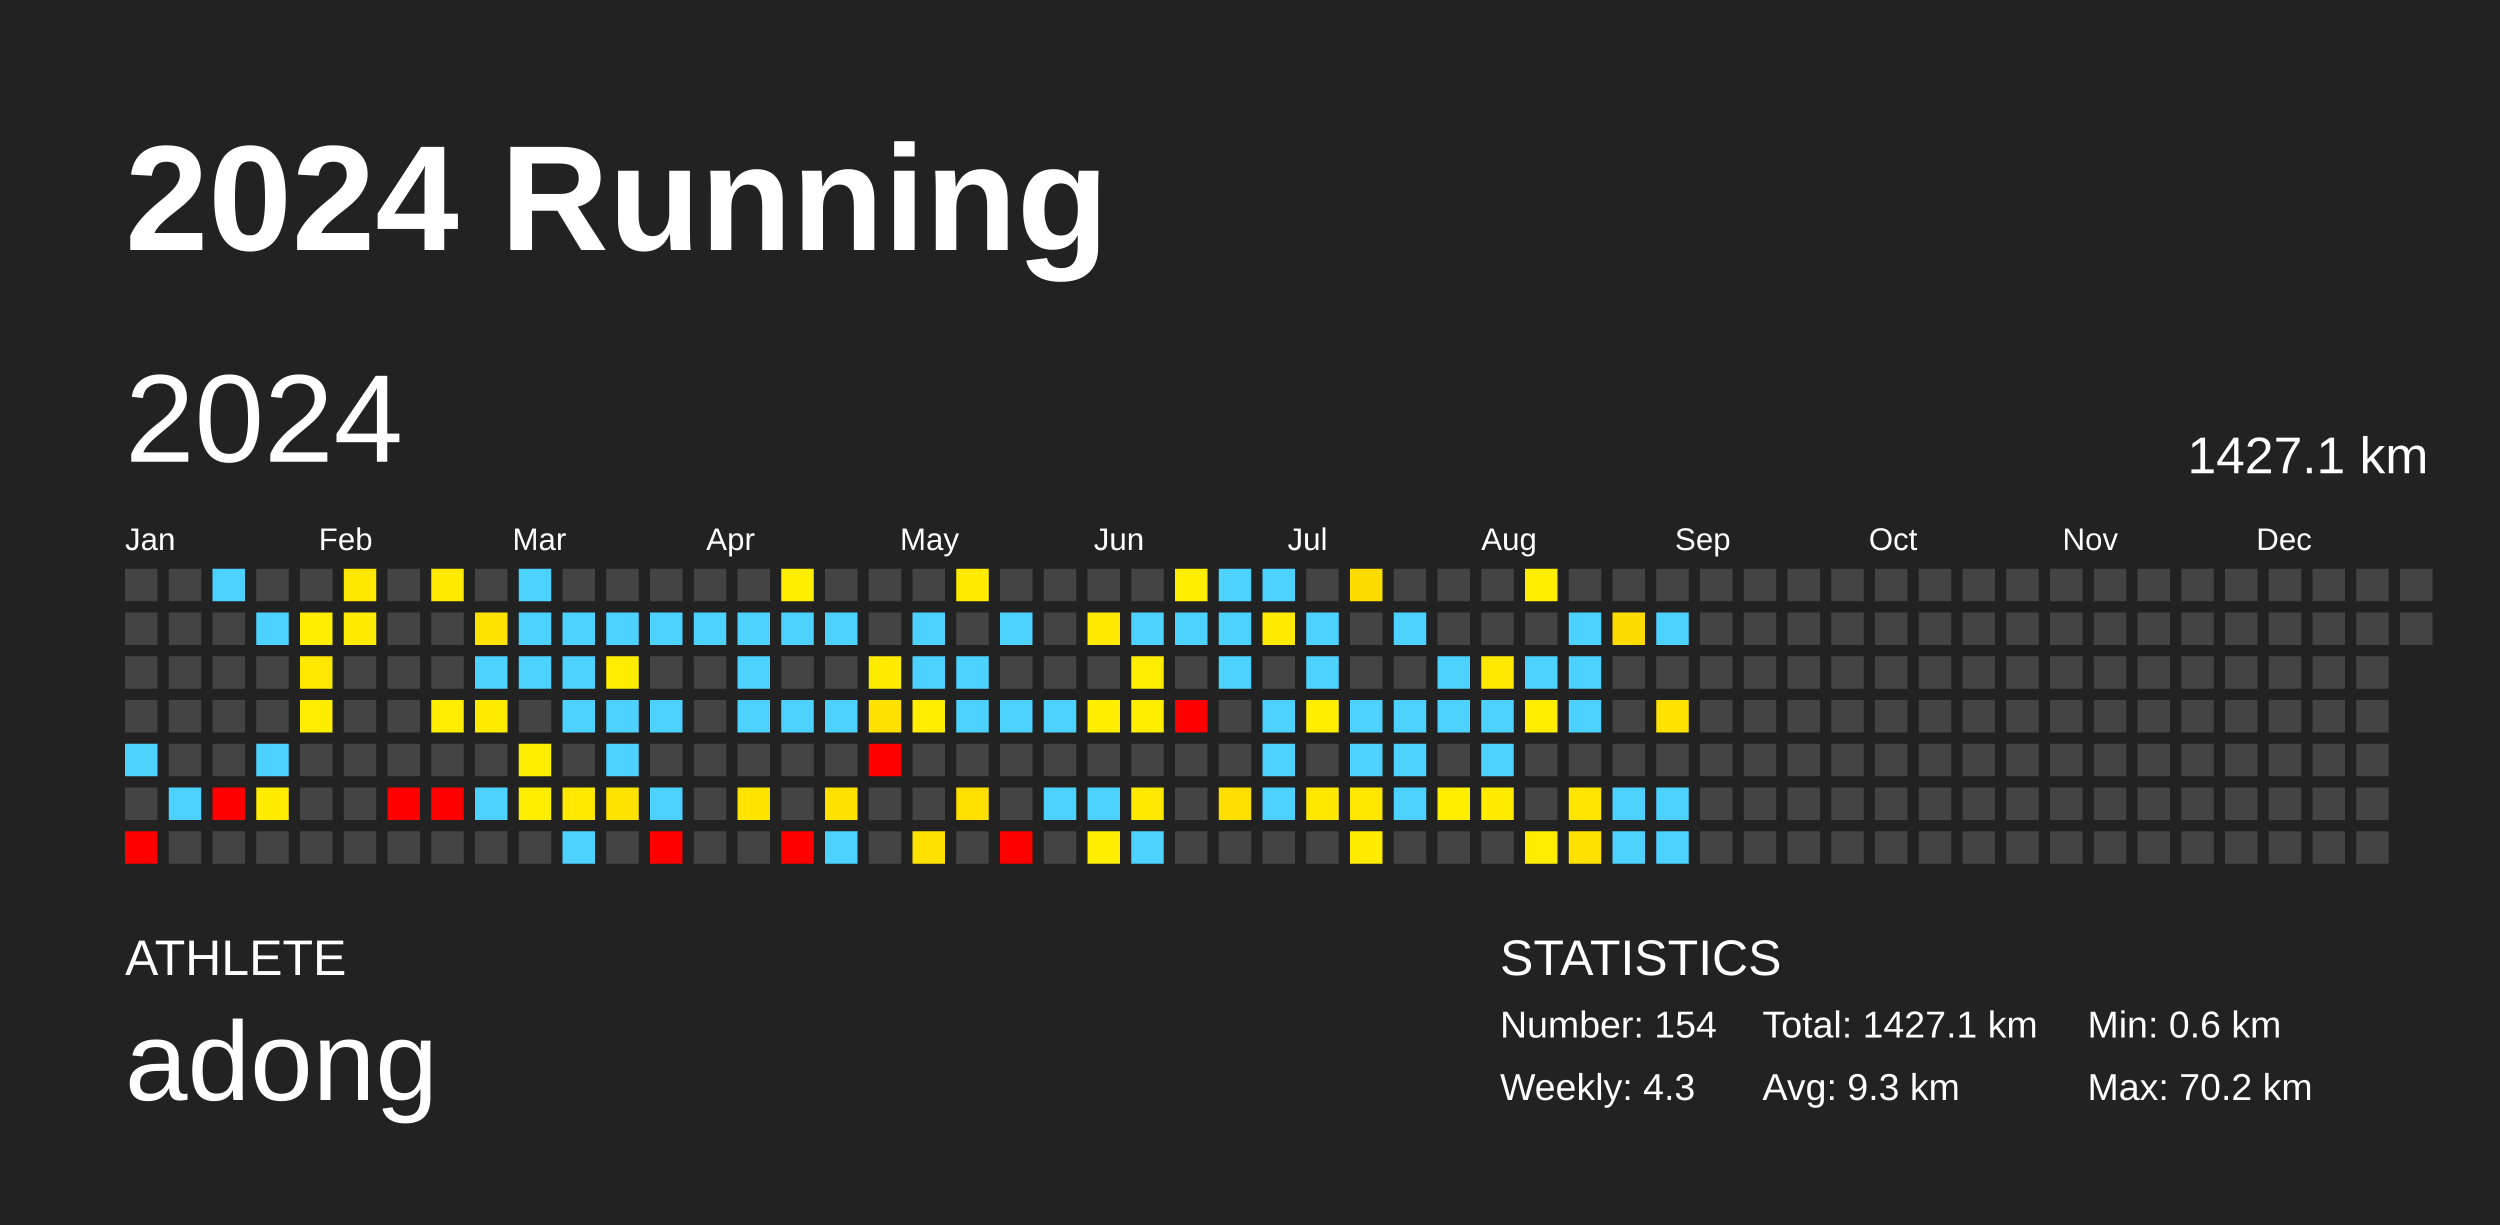
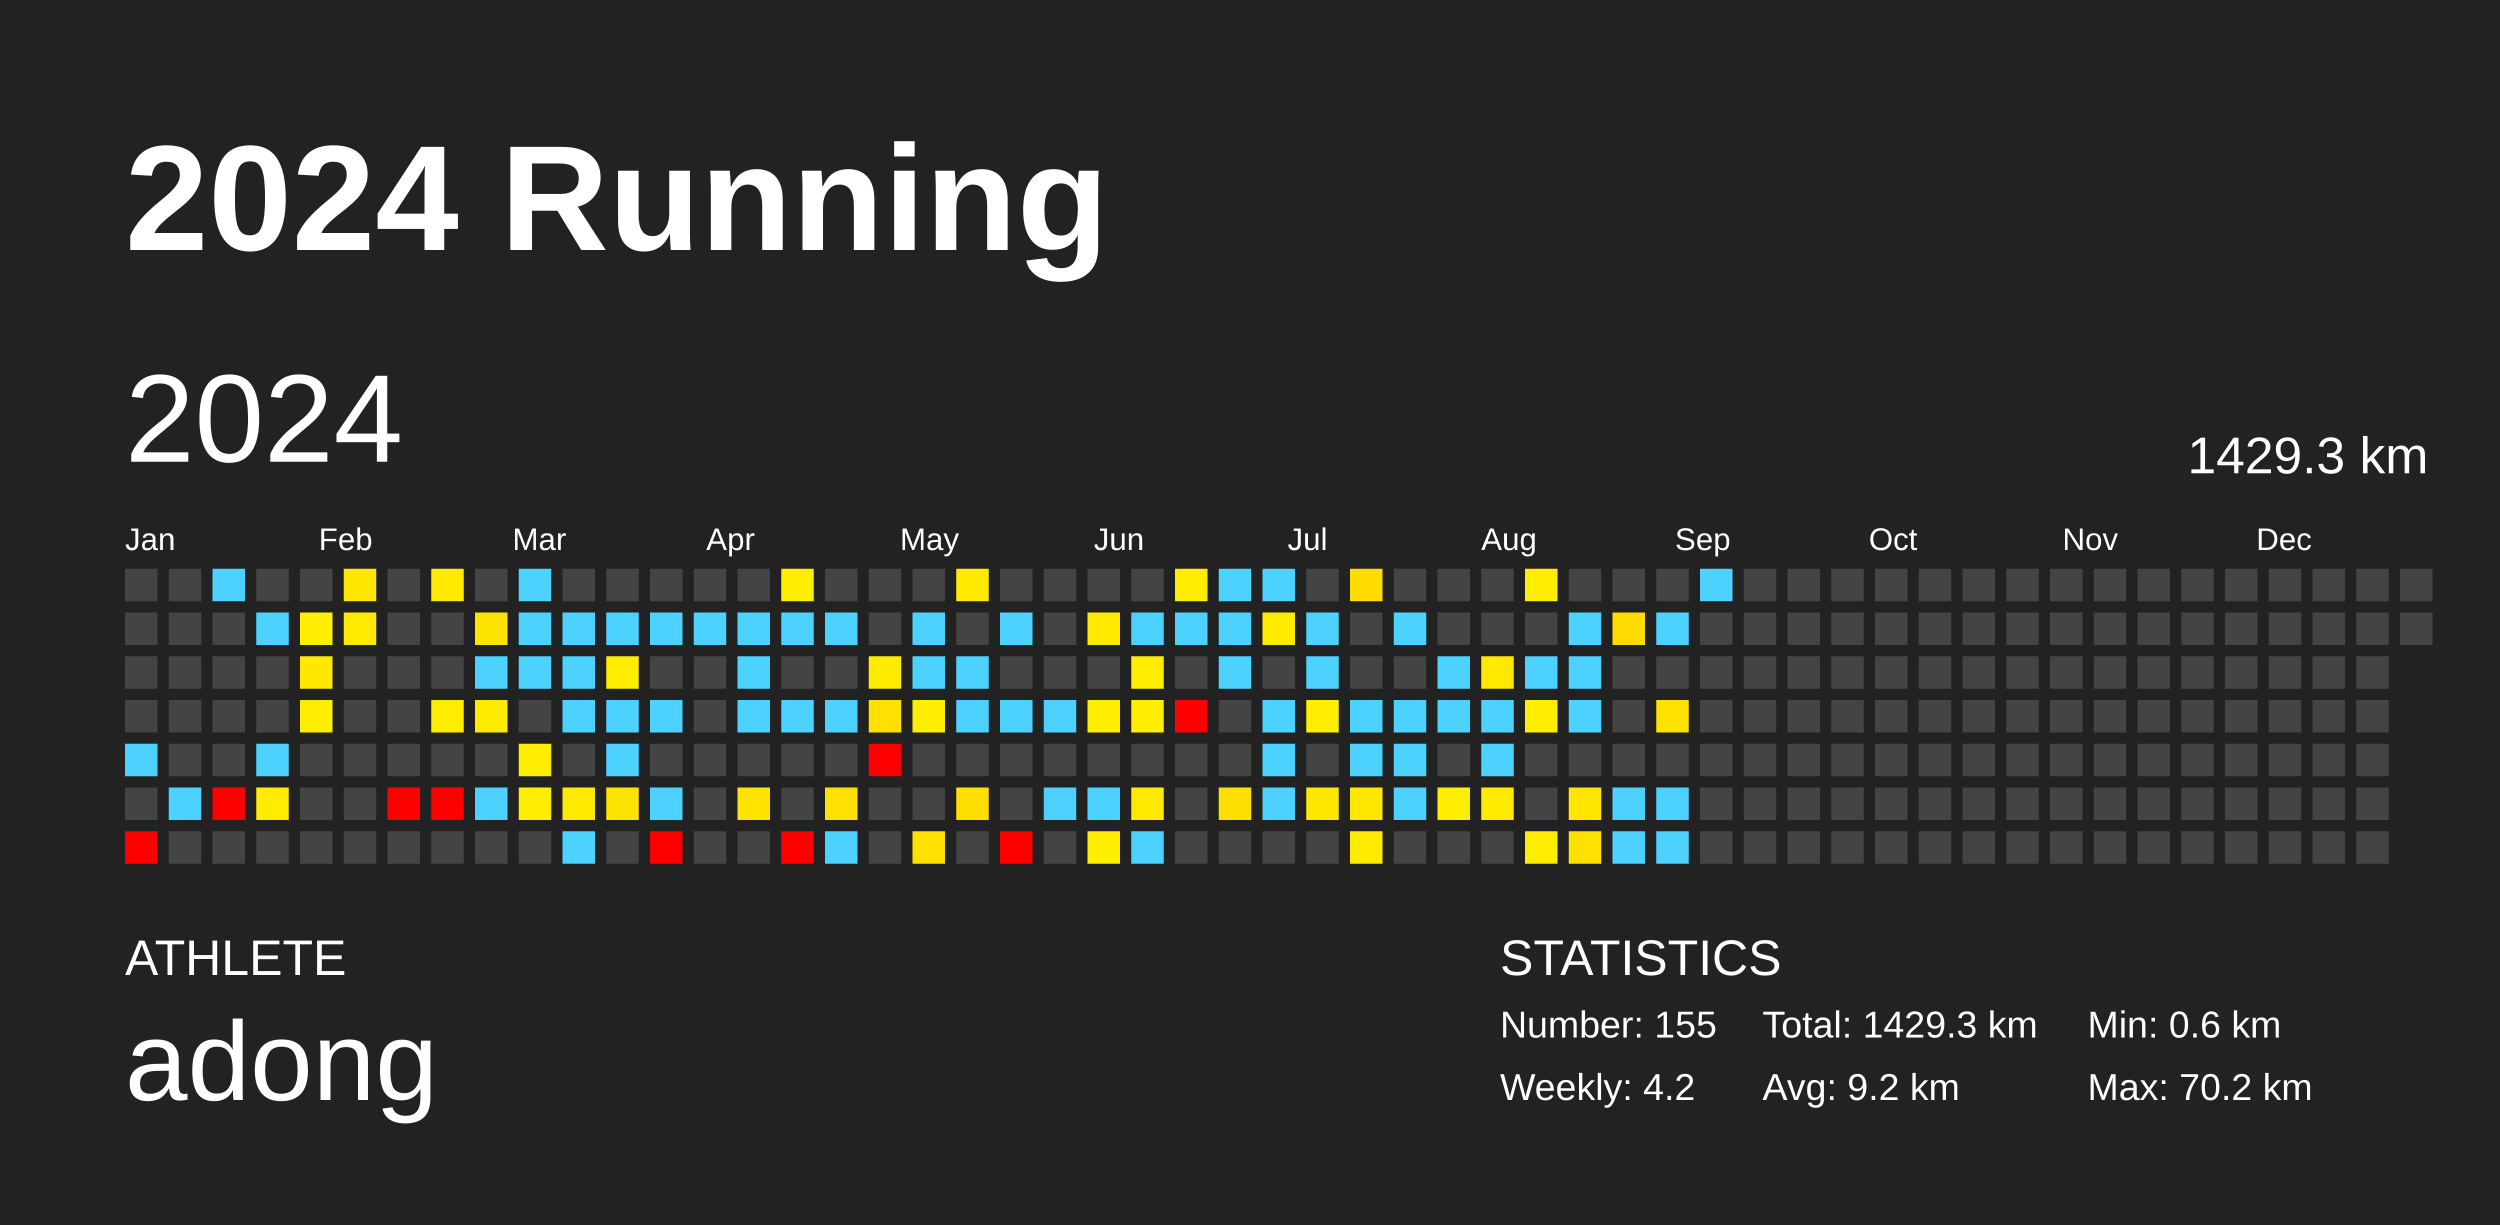
<svg xmlns="http://www.w3.org/2000/svg" baseProfile="full" height="98mm" version="1.1" viewBox="0,0,200,98" width="200mm">
  <defs />
  <rect fill="#222222" height="98" width="200" x="0" y="0" />
  <text fill="#FFFFFF" style="font-size:12px; font-family:Arial; font-weight:bold;" x="10" y="20">2024 Running</text>
  <text fill="#FFFFFF" style="font-size:4px; font-family:Arial" x="10" y="78">ATHLETE</text>
  <text fill="#FFFFFF" style="font-size:9px; font-family:Arial" x="10" y="88">adong</text>
  <text fill="#FFFFFF" style="font-size:4px; font-family:Arial" x="120" y="78">STATISTICS</text>
-   <text fill="#FFFFFF" style="font-size:3px; font-family:Arial" x="120" y="83">Number: 154</text>
-   <text fill="#FFFFFF" style="font-size:3px; font-family:Arial" x="120" y="88">Weekly: 4.3</text>
-   <text fill="#FFFFFF" style="font-size:3px; font-family:Arial" x="141" y="83">Total: 1427.1 km</text>
-   <text fill="#FFFFFF" style="font-size:3px; font-family:Arial" x="141" y="88">Avg: 9.3 km</text>
+   <text fill="#FFFFFF" style="font-size:3px; font-family:Arial" x="120" y="83">Number: 155</text>
+   <text fill="#FFFFFF" style="font-size:3px; font-family:Arial" x="120" y="88">Weekly: 4.2</text>
+   <text fill="#FFFFFF" style="font-size:3px; font-family:Arial" x="141" y="83">Total: 1429.3 km</text>
+   <text fill="#FFFFFF" style="font-size:3px; font-family:Arial" x="141" y="88">Avg: 9.2 km</text>
  <text fill="#FFFFFF" style="font-size:3px; font-family:Arial" x="167" y="83">Min: 0.6 km</text>
  <text fill="#FFFFFF" style="font-size:3px; font-family:Arial" x="167" y="88">Max: 70.2 km</text>
  <text dominant-baseline="hanging" fill="#FFFFFF" style="font-size:10.0px; font-family:Arial;" x="10" y="30">2024</text>
-   <text dominant-baseline="hanging" fill="#FFFFFF" style="font-size:4.125px; font-family:Arial;" x="175" y="35">1427.1 km</text>
+   <text dominant-baseline="hanging" fill="#FFFFFF" style="font-size:4.125px; font-family:Arial;" x="175" y="35">1429.3 km</text>
  <text fill="#FFFFFF" style="font-size:2.5px; font-family:Arial" x="10.0" y="44">Jan</text>
  <text fill="#FFFFFF" style="font-size:2.5px; font-family:Arial" x="25.5" y="44">Feb</text>
  <text fill="#FFFFFF" style="font-size:2.5px; font-family:Arial" x="41.0" y="44">Mar</text>
  <text fill="#FFFFFF" style="font-size:2.5px; font-family:Arial" x="56.5" y="44">Apr</text>
  <text fill="#FFFFFF" style="font-size:2.5px; font-family:Arial" x="72.0" y="44">May</text>
  <text fill="#FFFFFF" style="font-size:2.5px; font-family:Arial" x="87.5" y="44">Jun</text>
  <text fill="#FFFFFF" style="font-size:2.5px; font-family:Arial" x="103.0" y="44">Jul</text>
  <text fill="#FFFFFF" style="font-size:2.5px; font-family:Arial" x="118.5" y="44">Aug</text>
  <text fill="#FFFFFF" style="font-size:2.5px; font-family:Arial" x="134.0" y="44">Sep</text>
  <text fill="#FFFFFF" style="font-size:2.5px; font-family:Arial" x="149.5" y="44">Oct</text>
  <text fill="#FFFFFF" style="font-size:2.5px; font-family:Arial" x="165.0" y="44">Nov</text>
  <text fill="#FFFFFF" style="font-size:2.5px; font-family:Arial" x="180.5" y="44">Dec</text>
  <rect fill="#444444" height="2.6" width="2.6" x="10.0" y="45.5" />
  <rect fill="#444444" height="2.6" width="2.6" x="10.0" y="49.0" />
  <rect fill="#444444" height="2.6" width="2.6" x="10.0" y="52.5" />
  <rect fill="#444444" height="2.6" width="2.6" x="10.0" y="56.0" />
  <rect fill="#4dd2ff" height="2.6" width="2.6" x="10.0" y="59.5" />
  <rect fill="#444444" height="2.6" width="2.6" x="10.0" y="63.0" />
  <rect fill="red" height="2.6" width="2.6" x="10.0" y="66.5" />
  <rect fill="#444444" height="2.6" width="2.6" x="13.5" y="45.5" />
  <rect fill="#444444" height="2.6" width="2.6" x="13.5" y="49.0" />
  <rect fill="#444444" height="2.6" width="2.6" x="13.5" y="52.5" />
  <rect fill="#444444" height="2.6" width="2.6" x="13.5" y="56.0" />
  <rect fill="#444444" height="2.6" width="2.6" x="13.5" y="59.5" />
  <rect fill="#4dd2ff" height="2.6" width="2.6" x="13.5" y="63.0" />
  <rect fill="#444444" height="2.6" width="2.6" x="13.5" y="66.5" />
  <rect fill="#4dd2ff" height="2.6" width="2.6" x="17.0" y="45.5" />
  <rect fill="#444444" height="2.6" width="2.6" x="17.0" y="49.0" />
  <rect fill="#444444" height="2.6" width="2.6" x="17.0" y="52.5" />
  <rect fill="#444444" height="2.6" width="2.6" x="17.0" y="56.0" />
  <rect fill="#444444" height="2.6" width="2.6" x="17.0" y="59.5" />
  <rect fill="red" height="2.6" width="2.6" x="17.0" y="63.0" />
  <rect fill="#444444" height="2.6" width="2.6" x="17.0" y="66.5" />
  <rect fill="#444444" height="2.6" width="2.6" x="20.5" y="45.5" />
  <rect fill="#4dd2ff" height="2.6" width="2.6" x="20.5" y="49.0" />
  <rect fill="#444444" height="2.6" width="2.6" x="20.5" y="52.5" />
  <rect fill="#444444" height="2.6" width="2.6" x="20.5" y="56.0" />
  <rect fill="#4dd2ff" height="2.6" width="2.6" x="20.5" y="59.5" />
  <rect fill="#ffec00" height="2.6" width="2.6" x="20.5" y="63.0" />
  <rect fill="#444444" height="2.6" width="2.6" x="20.5" y="66.5" />
  <rect fill="#444444" height="2.6" width="2.6" x="24.0" y="45.5" />
  <rect fill="#ffee00" height="2.6" width="2.6" x="24.0" y="49.0" />
  <rect fill="#ffe800" height="2.6" width="2.6" x="24.0" y="52.5" />
  <rect fill="#ffed00" height="2.6" width="2.6" x="24.0" y="56.0" />
  <rect fill="#444444" height="2.6" width="2.6" x="24.0" y="59.5" />
  <rect fill="#444444" height="2.6" width="2.6" x="24.0" y="63.0" />
  <rect fill="#444444" height="2.6" width="2.6" x="24.0" y="66.5" />
  <rect fill="#ffe700" height="2.6" width="2.6" x="27.5" y="45.5" />
  <rect fill="#ffeb00" height="2.6" width="2.6" x="27.5" y="49.0" />
  <rect fill="#444444" height="2.6" width="2.6" x="27.5" y="52.5" />
  <rect fill="#444444" height="2.6" width="2.6" x="27.5" y="56.0" />
  <rect fill="#444444" height="2.6" width="2.6" x="27.5" y="59.5" />
  <rect fill="#444444" height="2.6" width="2.6" x="27.5" y="63.0" />
  <rect fill="#444444" height="2.6" width="2.6" x="27.5" y="66.5" />
  <rect fill="#444444" height="2.6" width="2.6" x="31.0" y="45.5" />
  <rect fill="#444444" height="2.6" width="2.6" x="31.0" y="49.0" />
  <rect fill="#444444" height="2.6" width="2.6" x="31.0" y="52.5" />
  <rect fill="#444444" height="2.6" width="2.6" x="31.0" y="56.0" />
  <rect fill="#444444" height="2.6" width="2.6" x="31.0" y="59.5" />
  <rect fill="red" height="2.6" width="2.6" x="31.0" y="63.0" />
  <rect fill="#444444" height="2.6" width="2.6" x="31.0" y="66.5" />
  <rect fill="#ffea00" height="2.6" width="2.6" x="34.5" y="45.5" />
  <rect fill="#444444" height="2.6" width="2.6" x="34.5" y="49.0" />
  <rect fill="#444444" height="2.6" width="2.6" x="34.5" y="52.5" />
  <rect fill="#ffed00" height="2.6" width="2.6" x="34.5" y="56.0" />
  <rect fill="#444444" height="2.6" width="2.6" x="34.5" y="59.5" />
  <rect fill="red" height="2.6" width="2.6" x="34.5" y="63.0" />
  <rect fill="#444444" height="2.6" width="2.6" x="34.5" y="66.5" />
  <rect fill="#444444" height="2.6" width="2.6" x="38.0" y="45.5" />
  <rect fill="#ffe300" height="2.6" width="2.6" x="38.0" y="49.0" />
  <rect fill="#4dd2ff" height="2.6" width="2.6" x="38.0" y="52.5" />
  <rect fill="#ffeb00" height="2.6" width="2.6" x="38.0" y="56.0" />
  <rect fill="#444444" height="2.6" width="2.6" x="38.0" y="59.5" />
  <rect fill="#4dd2ff" height="2.6" width="2.6" x="38.0" y="63.0" />
  <rect fill="#444444" height="2.6" width="2.6" x="38.0" y="66.5" />
  <rect fill="#4dd2ff" height="2.6" width="2.6" x="41.5" y="45.5" />
  <rect fill="#4dd2ff" height="2.6" width="2.6" x="41.5" y="49.0" />
  <rect fill="#4dd2ff" height="2.6" width="2.6" x="41.5" y="52.5" />
  <rect fill="#444444" height="2.6" width="2.6" x="41.5" y="56.0" />
  <rect fill="#ffee00" height="2.6" width="2.6" x="41.5" y="59.5" />
  <rect fill="#ffee00" height="2.6" width="2.6" x="41.5" y="63.0" />
  <rect fill="#444444" height="2.6" width="2.6" x="41.5" y="66.5" />
  <rect fill="#444444" height="2.6" width="2.6" x="45.0" y="45.5" />
  <rect fill="#4dd2ff" height="2.6" width="2.6" x="45.0" y="49.0" />
  <rect fill="#4dd2ff" height="2.6" width="2.6" x="45.0" y="52.5" />
  <rect fill="#4dd2ff" height="2.6" width="2.6" x="45.0" y="56.0" />
  <rect fill="#444444" height="2.6" width="2.6" x="45.0" y="59.5" />
  <rect fill="#ffe900" height="2.6" width="2.6" x="45.0" y="63.0" />
  <rect fill="#4dd2ff" height="2.6" width="2.6" x="45.0" y="66.5" />
  <rect fill="#444444" height="2.6" width="2.6" x="48.5" y="45.5" />
  <rect fill="#4dd2ff" height="2.6" width="2.6" x="48.5" y="49.0" />
  <rect fill="#ffed00" height="2.6" width="2.6" x="48.5" y="52.5" />
  <rect fill="#4dd2ff" height="2.6" width="2.6" x="48.5" y="56.0" />
  <rect fill="#4dd2ff" height="2.6" width="2.6" x="48.5" y="59.5" />
  <rect fill="#ffe300" height="2.6" width="2.6" x="48.5" y="63.0" />
  <rect fill="#444444" height="2.6" width="2.6" x="48.5" y="66.5" />
  <rect fill="#444444" height="2.6" width="2.6" x="52.0" y="45.5" />
  <rect fill="#4dd2ff" height="2.6" width="2.6" x="52.0" y="49.0" />
  <rect fill="#444444" height="2.6" width="2.6" x="52.0" y="52.5" />
  <rect fill="#4dd2ff" height="2.6" width="2.6" x="52.0" y="56.0" />
  <rect fill="#444444" height="2.6" width="2.6" x="52.0" y="59.5" />
  <rect fill="#4dd2ff" height="2.6" width="2.6" x="52.0" y="63.0" />
  <rect fill="red" height="2.6" width="2.6" x="52.0" y="66.5" />
  <rect fill="#444444" height="2.6" width="2.6" x="55.5" y="45.5" />
  <rect fill="#4dd2ff" height="2.6" width="2.6" x="55.5" y="49.0" />
  <rect fill="#444444" height="2.6" width="2.6" x="55.5" y="52.5" />
  <rect fill="#444444" height="2.6" width="2.6" x="55.5" y="56.0" />
  <rect fill="#444444" height="2.6" width="2.6" x="55.5" y="59.5" />
  <rect fill="#444444" height="2.6" width="2.6" x="55.5" y="63.0" />
  <rect fill="#444444" height="2.6" width="2.6" x="55.5" y="66.5" />
  <rect fill="#444444" height="2.6" width="2.6" x="59.0" y="45.5" />
  <rect fill="#4dd2ff" height="2.6" width="2.6" x="59.0" y="49.0" />
  <rect fill="#4dd2ff" height="2.6" width="2.6" x="59.0" y="52.5" />
  <rect fill="#4dd2ff" height="2.6" width="2.6" x="59.0" y="56.0" />
  <rect fill="#444444" height="2.6" width="2.6" x="59.0" y="59.5" />
  <rect fill="#ffe400" height="2.6" width="2.6" x="59.0" y="63.0" />
  <rect fill="#444444" height="2.6" width="2.6" x="59.0" y="66.5" />
  <rect fill="#ffee00" height="2.6" width="2.6" x="62.5" y="45.5" />
  <rect fill="#4dd2ff" height="2.6" width="2.6" x="62.5" y="49.0" />
  <rect fill="#444444" height="2.6" width="2.6" x="62.5" y="52.5" />
  <rect fill="#4dd2ff" height="2.6" width="2.6" x="62.5" y="56.0" />
  <rect fill="#444444" height="2.6" width="2.6" x="62.5" y="59.5" />
  <rect fill="#444444" height="2.6" width="2.6" x="62.5" y="63.0" />
  <rect fill="red" height="2.6" width="2.6" x="62.5" y="66.5" />
  <rect fill="#444444" height="2.6" width="2.6" x="66.0" y="45.5" />
  <rect fill="#4dd2ff" height="2.6" width="2.6" x="66.0" y="49.0" />
  <rect fill="#444444" height="2.6" width="2.6" x="66.0" y="52.5" />
  <rect fill="#4dd2ff" height="2.6" width="2.6" x="66.0" y="56.0" />
  <rect fill="#444444" height="2.6" width="2.6" x="66.0" y="59.5" />
  <rect fill="#ffe100" height="2.6" width="2.6" x="66.0" y="63.0" />
  <rect fill="#4dd2ff" height="2.6" width="2.6" x="66.0" y="66.5" />
  <rect fill="#444444" height="2.6" width="2.6" x="69.5" y="45.5" />
  <rect fill="#444444" height="2.6" width="2.6" x="69.5" y="49.0" />
  <rect fill="#ffeb00" height="2.6" width="2.6" x="69.5" y="52.5" />
  <rect fill="#ffe000" height="2.6" width="2.6" x="69.5" y="56.0" />
  <rect fill="red" height="2.6" width="2.6" x="69.5" y="59.5" />
  <rect fill="#444444" height="2.6" width="2.6" x="69.5" y="63.0" />
  <rect fill="#444444" height="2.6" width="2.6" x="69.5" y="66.5" />
  <rect fill="#444444" height="2.6" width="2.6" x="73.0" y="45.5" />
  <rect fill="#4dd2ff" height="2.6" width="2.6" x="73.0" y="49.0" />
  <rect fill="#4dd2ff" height="2.6" width="2.6" x="73.0" y="52.5" />
  <rect fill="#ffee00" height="2.6" width="2.6" x="73.0" y="56.0" />
  <rect fill="#444444" height="2.6" width="2.6" x="73.0" y="59.5" />
  <rect fill="#444444" height="2.6" width="2.6" x="73.0" y="63.0" />
  <rect fill="#ffe100" height="2.6" width="2.6" x="73.0" y="66.5" />
  <rect fill="#ffea00" height="2.6" width="2.6" x="76.5" y="45.5" />
  <rect fill="#444444" height="2.6" width="2.6" x="76.5" y="49.0" />
  <rect fill="#4dd2ff" height="2.6" width="2.6" x="76.5" y="52.5" />
  <rect fill="#4dd2ff" height="2.6" width="2.6" x="76.5" y="56.0" />
  <rect fill="#444444" height="2.6" width="2.6" x="76.5" y="59.5" />
  <rect fill="#ffdf00" height="2.6" width="2.6" x="76.5" y="63.0" />
  <rect fill="#444444" height="2.6" width="2.6" x="76.5" y="66.5" />
  <rect fill="#444444" height="2.6" width="2.6" x="80.0" y="45.5" />
  <rect fill="#4dd2ff" height="2.6" width="2.6" x="80.0" y="49.0" />
  <rect fill="#444444" height="2.6" width="2.6" x="80.0" y="52.5" />
  <rect fill="#4dd2ff" height="2.6" width="2.6" x="80.0" y="56.0" />
  <rect fill="#444444" height="2.6" width="2.6" x="80.0" y="59.5" />
  <rect fill="#444444" height="2.6" width="2.6" x="80.0" y="63.0" />
  <rect fill="red" height="2.6" width="2.6" x="80.0" y="66.5" />
  <rect fill="#444444" height="2.6" width="2.6" x="83.5" y="45.5" />
  <rect fill="#444444" height="2.6" width="2.6" x="83.5" y="49.0" />
  <rect fill="#444444" height="2.6" width="2.6" x="83.5" y="52.5" />
  <rect fill="#4dd2ff" height="2.6" width="2.6" x="83.5" y="56.0" />
  <rect fill="#444444" height="2.6" width="2.6" x="83.5" y="59.5" />
  <rect fill="#4dd2ff" height="2.6" width="2.6" x="83.5" y="63.0" />
  <rect fill="#444444" height="2.6" width="2.6" x="83.5" y="66.5" />
  <rect fill="#444444" height="2.6" width="2.6" x="87.0" y="45.5" />
  <rect fill="#ffe900" height="2.6" width="2.6" x="87.0" y="49.0" />
  <rect fill="#444444" height="2.6" width="2.6" x="87.0" y="52.5" />
  <rect fill="#ffee00" height="2.6" width="2.6" x="87.0" y="56.0" />
  <rect fill="#444444" height="2.6" width="2.6" x="87.0" y="59.5" />
  <rect fill="#4dd2ff" height="2.6" width="2.6" x="87.0" y="63.0" />
  <rect fill="#ffee00" height="2.6" width="2.6" x="87.0" y="66.5" />
  <rect fill="#444444" height="2.6" width="2.6" x="90.5" y="45.5" />
  <rect fill="#4dd2ff" height="2.6" width="2.6" x="90.5" y="49.0" />
  <rect fill="#ffed00" height="2.6" width="2.6" x="90.5" y="52.5" />
  <rect fill="#ffee00" height="2.6" width="2.6" x="90.5" y="56.0" />
  <rect fill="#444444" height="2.6" width="2.6" x="90.5" y="59.5" />
  <rect fill="#ffe900" height="2.6" width="2.6" x="90.5" y="63.0" />
  <rect fill="#4dd2ff" height="2.6" width="2.6" x="90.5" y="66.5" />
  <rect fill="#ffee00" height="2.6" width="2.6" x="94.0" y="45.5" />
  <rect fill="#4dd2ff" height="2.6" width="2.6" x="94.0" y="49.0" />
  <rect fill="#444444" height="2.6" width="2.6" x="94.0" y="52.5" />
  <rect fill="red" height="2.6" width="2.6" x="94.0" y="56.0" />
  <rect fill="#444444" height="2.6" width="2.6" x="94.0" y="59.5" />
  <rect fill="#444444" height="2.6" width="2.6" x="94.0" y="63.0" />
  <rect fill="#444444" height="2.6" width="2.6" x="94.0" y="66.5" />
  <rect fill="#4dd2ff" height="2.6" width="2.6" x="97.5" y="45.5" />
  <rect fill="#4dd2ff" height="2.6" width="2.6" x="97.5" y="49.0" />
  <rect fill="#4dd2ff" height="2.6" width="2.6" x="97.5" y="52.5" />
  <rect fill="#444444" height="2.6" width="2.6" x="97.5" y="56.0" />
  <rect fill="#444444" height="2.6" width="2.6" x="97.5" y="59.5" />
  <rect fill="#ffdf00" height="2.6" width="2.6" x="97.5" y="63.0" />
  <rect fill="#444444" height="2.6" width="2.6" x="97.5" y="66.5" />
  <rect fill="#4dd2ff" height="2.6" width="2.6" x="101.0" y="45.5" />
  <rect fill="#ffeb00" height="2.6" width="2.6" x="101.0" y="49.0" />
  <rect fill="#444444" height="2.6" width="2.6" x="101.0" y="52.5" />
  <rect fill="#4dd2ff" height="2.6" width="2.6" x="101.0" y="56.0" />
  <rect fill="#4dd2ff" height="2.6" width="2.6" x="101.0" y="59.5" />
  <rect fill="#4dd2ff" height="2.6" width="2.6" x="101.0" y="63.0" />
  <rect fill="#444444" height="2.6" width="2.6" x="101.0" y="66.5" />
  <rect fill="#444444" height="2.6" width="2.6" x="104.5" y="45.5" />
  <rect fill="#4dd2ff" height="2.6" width="2.6" x="104.5" y="49.0" />
  <rect fill="#4dd2ff" height="2.6" width="2.6" x="104.5" y="52.5" />
  <rect fill="#ffee00" height="2.6" width="2.6" x="104.5" y="56.0" />
  <rect fill="#444444" height="2.6" width="2.6" x="104.5" y="59.5" />
  <rect fill="#ffe700" height="2.6" width="2.6" x="104.5" y="63.0" />
  <rect fill="#444444" height="2.6" width="2.6" x="104.5" y="66.5" />
  <rect fill="#ffdc00" height="2.6" width="2.6" x="108.0" y="45.5" />
  <rect fill="#444444" height="2.6" width="2.6" x="108.0" y="49.0" />
  <rect fill="#444444" height="2.6" width="2.6" x="108.0" y="52.5" />
  <rect fill="#4dd2ff" height="2.6" width="2.6" x="108.0" y="56.0" />
  <rect fill="#4dd2ff" height="2.6" width="2.6" x="108.0" y="59.5" />
  <rect fill="#ffe700" height="2.6" width="2.6" x="108.0" y="63.0" />
  <rect fill="#ffeb00" height="2.6" width="2.6" x="108.0" y="66.5" />
  <rect fill="#444444" height="2.6" width="2.6" x="111.5" y="45.5" />
  <rect fill="#4dd2ff" height="2.6" width="2.6" x="111.5" y="49.0" />
  <rect fill="#444444" height="2.6" width="2.6" x="111.5" y="52.5" />
  <rect fill="#4dd2ff" height="2.6" width="2.6" x="111.5" y="56.0" />
  <rect fill="#4dd2ff" height="2.6" width="2.6" x="111.5" y="59.5" />
  <rect fill="#4dd2ff" height="2.6" width="2.6" x="111.5" y="63.0" />
  <rect fill="#444444" height="2.6" width="2.6" x="111.5" y="66.5" />
  <rect fill="#444444" height="2.6" width="2.6" x="115.0" y="45.5" />
  <rect fill="#444444" height="2.6" width="2.6" x="115.0" y="49.0" />
  <rect fill="#4dd2ff" height="2.6" width="2.6" x="115.0" y="52.5" />
  <rect fill="#4dd2ff" height="2.6" width="2.6" x="115.0" y="56.0" />
  <rect fill="#444444" height="2.6" width="2.6" x="115.0" y="59.5" />
  <rect fill="#ffee00" height="2.6" width="2.6" x="115.0" y="63.0" />
  <rect fill="#444444" height="2.6" width="2.6" x="115.0" y="66.5" />
  <rect fill="#444444" height="2.6" width="2.6" x="118.5" y="45.5" />
  <rect fill="#444444" height="2.6" width="2.6" x="118.5" y="49.0" />
  <rect fill="#ffe900" height="2.6" width="2.6" x="118.5" y="52.5" />
  <rect fill="#4dd2ff" height="2.6" width="2.6" x="118.5" y="56.0" />
  <rect fill="#4dd2ff" height="2.6" width="2.6" x="118.5" y="59.5" />
  <rect fill="#ffeb00" height="2.6" width="2.6" x="118.5" y="63.0" />
  <rect fill="#444444" height="2.6" width="2.6" x="118.5" y="66.5" />
  <rect fill="#ffee00" height="2.6" width="2.6" x="122.0" y="45.5" />
  <rect fill="#444444" height="2.6" width="2.6" x="122.0" y="49.0" />
  <rect fill="#4dd2ff" height="2.6" width="2.6" x="122.0" y="52.5" />
  <rect fill="#ffee00" height="2.6" width="2.6" x="122.0" y="56.0" />
  <rect fill="#444444" height="2.6" width="2.6" x="122.0" y="59.5" />
  <rect fill="#444444" height="2.6" width="2.6" x="122.0" y="63.0" />
  <rect fill="#ffed00" height="2.6" width="2.6" x="122.0" y="66.5" />
  <rect fill="#444444" height="2.6" width="2.6" x="125.5" y="45.5" />
  <rect fill="#4dd2ff" height="2.6" width="2.6" x="125.5" y="49.0" />
  <rect fill="#4dd2ff" height="2.6" width="2.6" x="125.5" y="52.5" />
  <rect fill="#4dd2ff" height="2.6" width="2.6" x="125.5" y="56.0" />
  <rect fill="#444444" height="2.6" width="2.6" x="125.5" y="59.5" />
  <rect fill="#ffe500" height="2.6" width="2.6" x="125.5" y="63.0" />
  <rect fill="#ffe100" height="2.6" width="2.6" x="125.5" y="66.5" />
  <rect fill="#444444" height="2.6" width="2.6" x="129.0" y="45.5" />
  <rect fill="#ffdc00" height="2.6" width="2.6" x="129.0" y="49.0" />
  <rect fill="#444444" height="2.6" width="2.6" x="129.0" y="52.5" />
  <rect fill="#444444" height="2.6" width="2.6" x="129.0" y="56.0" />
  <rect fill="#444444" height="2.6" width="2.6" x="129.0" y="59.5" />
  <rect fill="#4dd2ff" height="2.6" width="2.6" x="129.0" y="63.0" />
  <rect fill="#4dd2ff" height="2.6" width="2.6" x="129.0" y="66.5" />
  <rect fill="#444444" height="2.6" width="2.6" x="132.5" y="45.5" />
  <rect fill="#4dd2ff" height="2.6" width="2.6" x="132.5" y="49.0" />
  <rect fill="#444444" height="2.6" width="2.6" x="132.5" y="52.5" />
  <rect fill="#ffe200" height="2.6" width="2.6" x="132.5" y="56.0" />
  <rect fill="#444444" height="2.6" width="2.6" x="132.5" y="59.5" />
  <rect fill="#4dd2ff" height="2.6" width="2.6" x="132.5" y="63.0" />
  <rect fill="#4dd2ff" height="2.6" width="2.6" x="132.5" y="66.5" />
-   <rect fill="#444444" height="2.6" width="2.6" x="136.0" y="45.5" />
+   <rect fill="#4dd2ff" height="2.6" width="2.6" x="136.0" y="45.5" />
  <rect fill="#444444" height="2.6" width="2.6" x="136.0" y="49.0" />
  <rect fill="#444444" height="2.6" width="2.6" x="136.0" y="52.5" />
  <rect fill="#444444" height="2.6" width="2.6" x="136.0" y="56.0" />
  <rect fill="#444444" height="2.6" width="2.6" x="136.0" y="59.5" />
  <rect fill="#444444" height="2.6" width="2.6" x="136.0" y="63.0" />
  <rect fill="#444444" height="2.6" width="2.6" x="136.0" y="66.5" />
  <rect fill="#444444" height="2.6" width="2.6" x="139.5" y="45.5" />
  <rect fill="#444444" height="2.6" width="2.6" x="139.5" y="49.0" />
  <rect fill="#444444" height="2.6" width="2.6" x="139.5" y="52.5" />
  <rect fill="#444444" height="2.6" width="2.6" x="139.5" y="56.0" />
  <rect fill="#444444" height="2.6" width="2.6" x="139.5" y="59.5" />
  <rect fill="#444444" height="2.6" width="2.6" x="139.5" y="63.0" />
  <rect fill="#444444" height="2.6" width="2.6" x="139.5" y="66.5" />
  <rect fill="#444444" height="2.6" width="2.6" x="143.0" y="45.5" />
  <rect fill="#444444" height="2.6" width="2.6" x="143.0" y="49.0" />
  <rect fill="#444444" height="2.6" width="2.6" x="143.0" y="52.5" />
  <rect fill="#444444" height="2.6" width="2.6" x="143.0" y="56.0" />
  <rect fill="#444444" height="2.6" width="2.6" x="143.0" y="59.5" />
  <rect fill="#444444" height="2.6" width="2.6" x="143.0" y="63.0" />
  <rect fill="#444444" height="2.6" width="2.6" x="143.0" y="66.5" />
  <rect fill="#444444" height="2.6" width="2.6" x="146.5" y="45.5" />
  <rect fill="#444444" height="2.6" width="2.6" x="146.5" y="49.0" />
  <rect fill="#444444" height="2.6" width="2.6" x="146.5" y="52.5" />
  <rect fill="#444444" height="2.6" width="2.6" x="146.5" y="56.0" />
  <rect fill="#444444" height="2.6" width="2.6" x="146.5" y="59.5" />
  <rect fill="#444444" height="2.6" width="2.6" x="146.5" y="63.0" />
  <rect fill="#444444" height="2.6" width="2.6" x="146.5" y="66.5" />
  <rect fill="#444444" height="2.6" width="2.6" x="150.0" y="45.5" />
  <rect fill="#444444" height="2.6" width="2.6" x="150.0" y="49.0" />
  <rect fill="#444444" height="2.6" width="2.6" x="150.0" y="52.5" />
  <rect fill="#444444" height="2.6" width="2.6" x="150.0" y="56.0" />
  <rect fill="#444444" height="2.6" width="2.6" x="150.0" y="59.5" />
  <rect fill="#444444" height="2.6" width="2.6" x="150.0" y="63.0" />
  <rect fill="#444444" height="2.6" width="2.6" x="150.0" y="66.5" />
  <rect fill="#444444" height="2.6" width="2.6" x="153.5" y="45.5" />
  <rect fill="#444444" height="2.6" width="2.6" x="153.5" y="49.0" />
  <rect fill="#444444" height="2.6" width="2.6" x="153.5" y="52.5" />
  <rect fill="#444444" height="2.6" width="2.6" x="153.5" y="56.0" />
  <rect fill="#444444" height="2.6" width="2.6" x="153.5" y="59.5" />
  <rect fill="#444444" height="2.6" width="2.6" x="153.5" y="63.0" />
  <rect fill="#444444" height="2.6" width="2.6" x="153.5" y="66.5" />
  <rect fill="#444444" height="2.6" width="2.6" x="157.0" y="45.5" />
  <rect fill="#444444" height="2.6" width="2.6" x="157.0" y="49.0" />
  <rect fill="#444444" height="2.6" width="2.6" x="157.0" y="52.5" />
  <rect fill="#444444" height="2.6" width="2.6" x="157.0" y="56.0" />
  <rect fill="#444444" height="2.6" width="2.6" x="157.0" y="59.5" />
  <rect fill="#444444" height="2.6" width="2.6" x="157.0" y="63.0" />
  <rect fill="#444444" height="2.6" width="2.6" x="157.0" y="66.5" />
  <rect fill="#444444" height="2.6" width="2.6" x="160.5" y="45.5" />
  <rect fill="#444444" height="2.6" width="2.6" x="160.5" y="49.0" />
  <rect fill="#444444" height="2.6" width="2.6" x="160.5" y="52.5" />
  <rect fill="#444444" height="2.6" width="2.6" x="160.5" y="56.0" />
  <rect fill="#444444" height="2.6" width="2.6" x="160.5" y="59.5" />
  <rect fill="#444444" height="2.6" width="2.6" x="160.5" y="63.0" />
  <rect fill="#444444" height="2.6" width="2.6" x="160.5" y="66.5" />
  <rect fill="#444444" height="2.6" width="2.6" x="164.0" y="45.5" />
  <rect fill="#444444" height="2.6" width="2.6" x="164.0" y="49.0" />
  <rect fill="#444444" height="2.6" width="2.6" x="164.0" y="52.5" />
  <rect fill="#444444" height="2.6" width="2.6" x="164.0" y="56.0" />
  <rect fill="#444444" height="2.6" width="2.6" x="164.0" y="59.5" />
  <rect fill="#444444" height="2.6" width="2.6" x="164.0" y="63.0" />
  <rect fill="#444444" height="2.6" width="2.6" x="164.0" y="66.5" />
  <rect fill="#444444" height="2.6" width="2.6" x="167.5" y="45.5" />
  <rect fill="#444444" height="2.6" width="2.6" x="167.5" y="49.0" />
  <rect fill="#444444" height="2.6" width="2.6" x="167.5" y="52.5" />
  <rect fill="#444444" height="2.6" width="2.6" x="167.5" y="56.0" />
  <rect fill="#444444" height="2.6" width="2.6" x="167.5" y="59.5" />
  <rect fill="#444444" height="2.6" width="2.6" x="167.5" y="63.0" />
  <rect fill="#444444" height="2.6" width="2.6" x="167.5" y="66.5" />
  <rect fill="#444444" height="2.6" width="2.6" x="171.0" y="45.5" />
  <rect fill="#444444" height="2.6" width="2.6" x="171.0" y="49.0" />
  <rect fill="#444444" height="2.6" width="2.6" x="171.0" y="52.5" />
  <rect fill="#444444" height="2.6" width="2.6" x="171.0" y="56.0" />
  <rect fill="#444444" height="2.6" width="2.6" x="171.0" y="59.5" />
  <rect fill="#444444" height="2.6" width="2.6" x="171.0" y="63.0" />
  <rect fill="#444444" height="2.6" width="2.6" x="171.0" y="66.5" />
  <rect fill="#444444" height="2.6" width="2.6" x="174.5" y="45.5" />
  <rect fill="#444444" height="2.6" width="2.6" x="174.5" y="49.0" />
  <rect fill="#444444" height="2.6" width="2.6" x="174.5" y="52.5" />
  <rect fill="#444444" height="2.6" width="2.6" x="174.5" y="56.0" />
  <rect fill="#444444" height="2.6" width="2.6" x="174.5" y="59.5" />
  <rect fill="#444444" height="2.6" width="2.6" x="174.5" y="63.0" />
  <rect fill="#444444" height="2.6" width="2.6" x="174.5" y="66.5" />
  <rect fill="#444444" height="2.6" width="2.6" x="178.0" y="45.5" />
  <rect fill="#444444" height="2.6" width="2.6" x="178.0" y="49.0" />
  <rect fill="#444444" height="2.6" width="2.6" x="178.0" y="52.5" />
  <rect fill="#444444" height="2.6" width="2.6" x="178.0" y="56.0" />
  <rect fill="#444444" height="2.6" width="2.6" x="178.0" y="59.5" />
  <rect fill="#444444" height="2.6" width="2.6" x="178.0" y="63.0" />
  <rect fill="#444444" height="2.6" width="2.6" x="178.0" y="66.5" />
  <rect fill="#444444" height="2.6" width="2.6" x="181.5" y="45.5" />
  <rect fill="#444444" height="2.6" width="2.6" x="181.5" y="49.0" />
  <rect fill="#444444" height="2.6" width="2.6" x="181.5" y="52.5" />
  <rect fill="#444444" height="2.6" width="2.6" x="181.5" y="56.0" />
  <rect fill="#444444" height="2.6" width="2.6" x="181.5" y="59.5" />
  <rect fill="#444444" height="2.6" width="2.6" x="181.5" y="63.0" />
  <rect fill="#444444" height="2.6" width="2.6" x="181.5" y="66.5" />
  <rect fill="#444444" height="2.6" width="2.6" x="185.0" y="45.5" />
  <rect fill="#444444" height="2.6" width="2.6" x="185.0" y="49.0" />
  <rect fill="#444444" height="2.6" width="2.6" x="185.0" y="52.5" />
  <rect fill="#444444" height="2.6" width="2.6" x="185.0" y="56.0" />
  <rect fill="#444444" height="2.6" width="2.6" x="185.0" y="59.5" />
  <rect fill="#444444" height="2.6" width="2.6" x="185.0" y="63.0" />
  <rect fill="#444444" height="2.6" width="2.6" x="185.0" y="66.5" />
  <rect fill="#444444" height="2.6" width="2.6" x="188.5" y="45.5" />
  <rect fill="#444444" height="2.6" width="2.6" x="188.5" y="49.0" />
  <rect fill="#444444" height="2.6" width="2.6" x="188.5" y="52.5" />
  <rect fill="#444444" height="2.6" width="2.6" x="188.5" y="56.0" />
  <rect fill="#444444" height="2.6" width="2.6" x="188.5" y="59.5" />
  <rect fill="#444444" height="2.6" width="2.6" x="188.5" y="63.0" />
  <rect fill="#444444" height="2.6" width="2.6" x="188.5" y="66.5" />
  <rect fill="#444444" height="2.6" width="2.6" x="192.0" y="45.5" />
  <rect fill="#444444" height="2.6" width="2.6" x="192.0" y="49.0" />
</svg>
